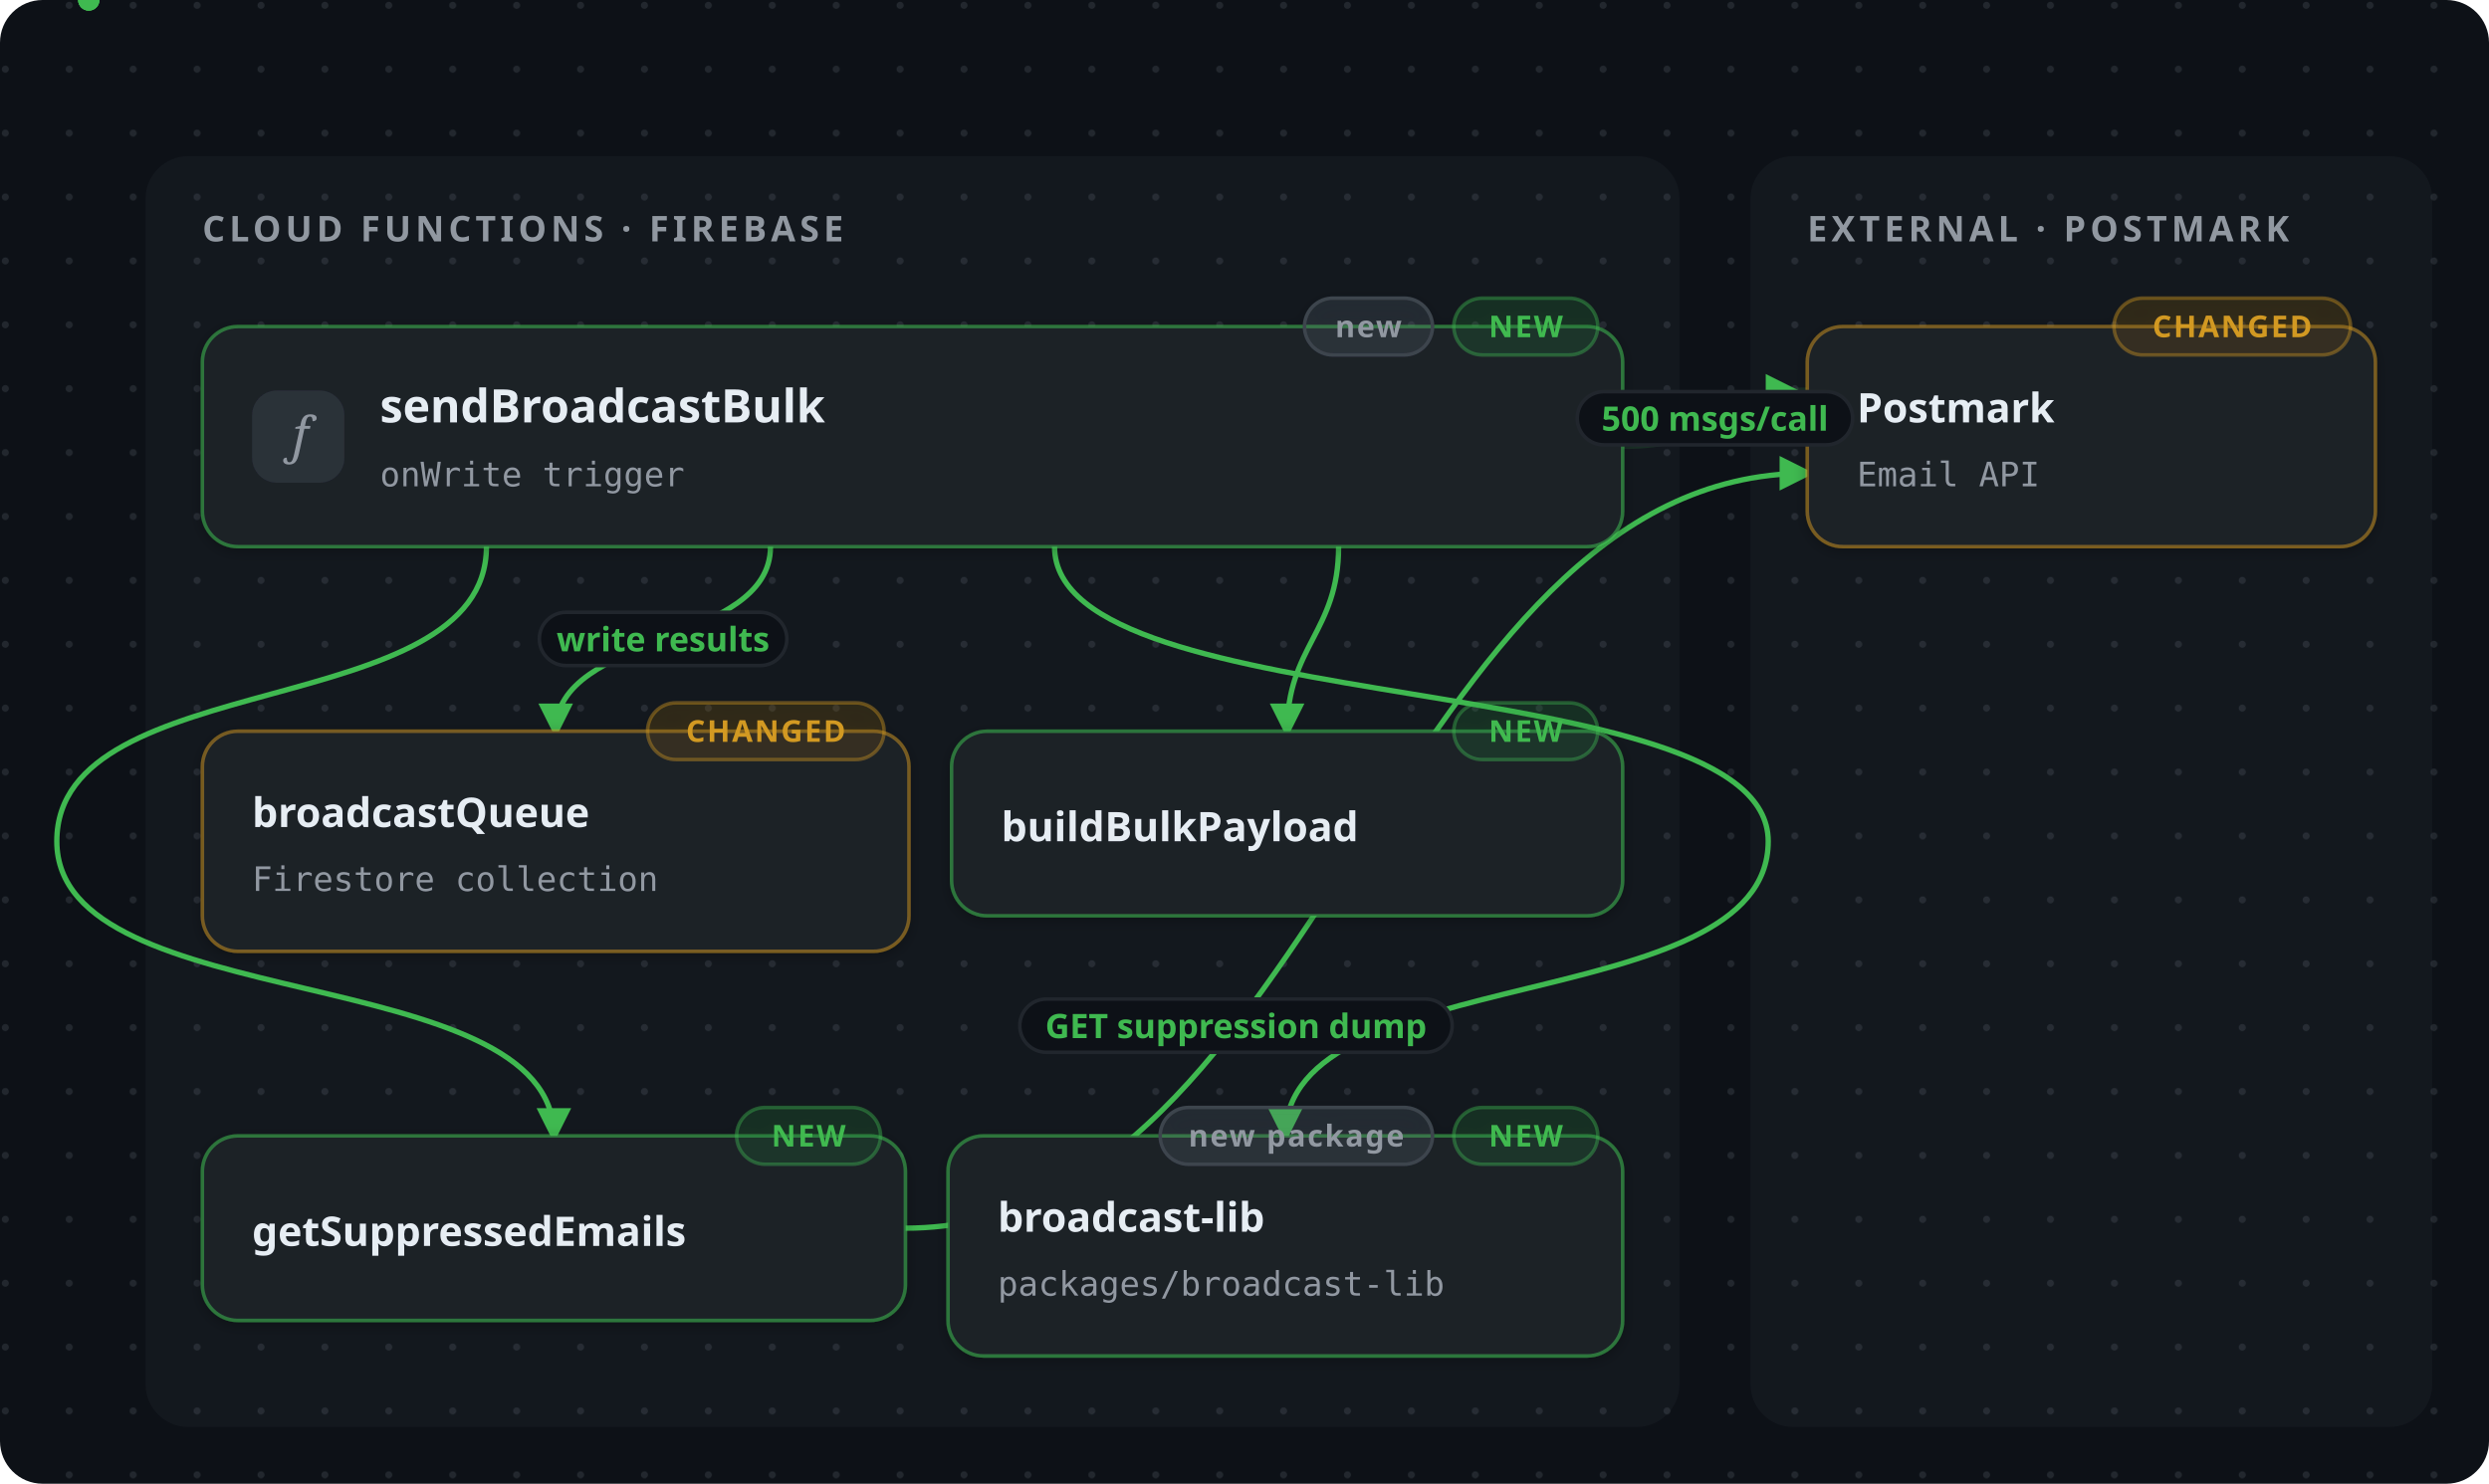
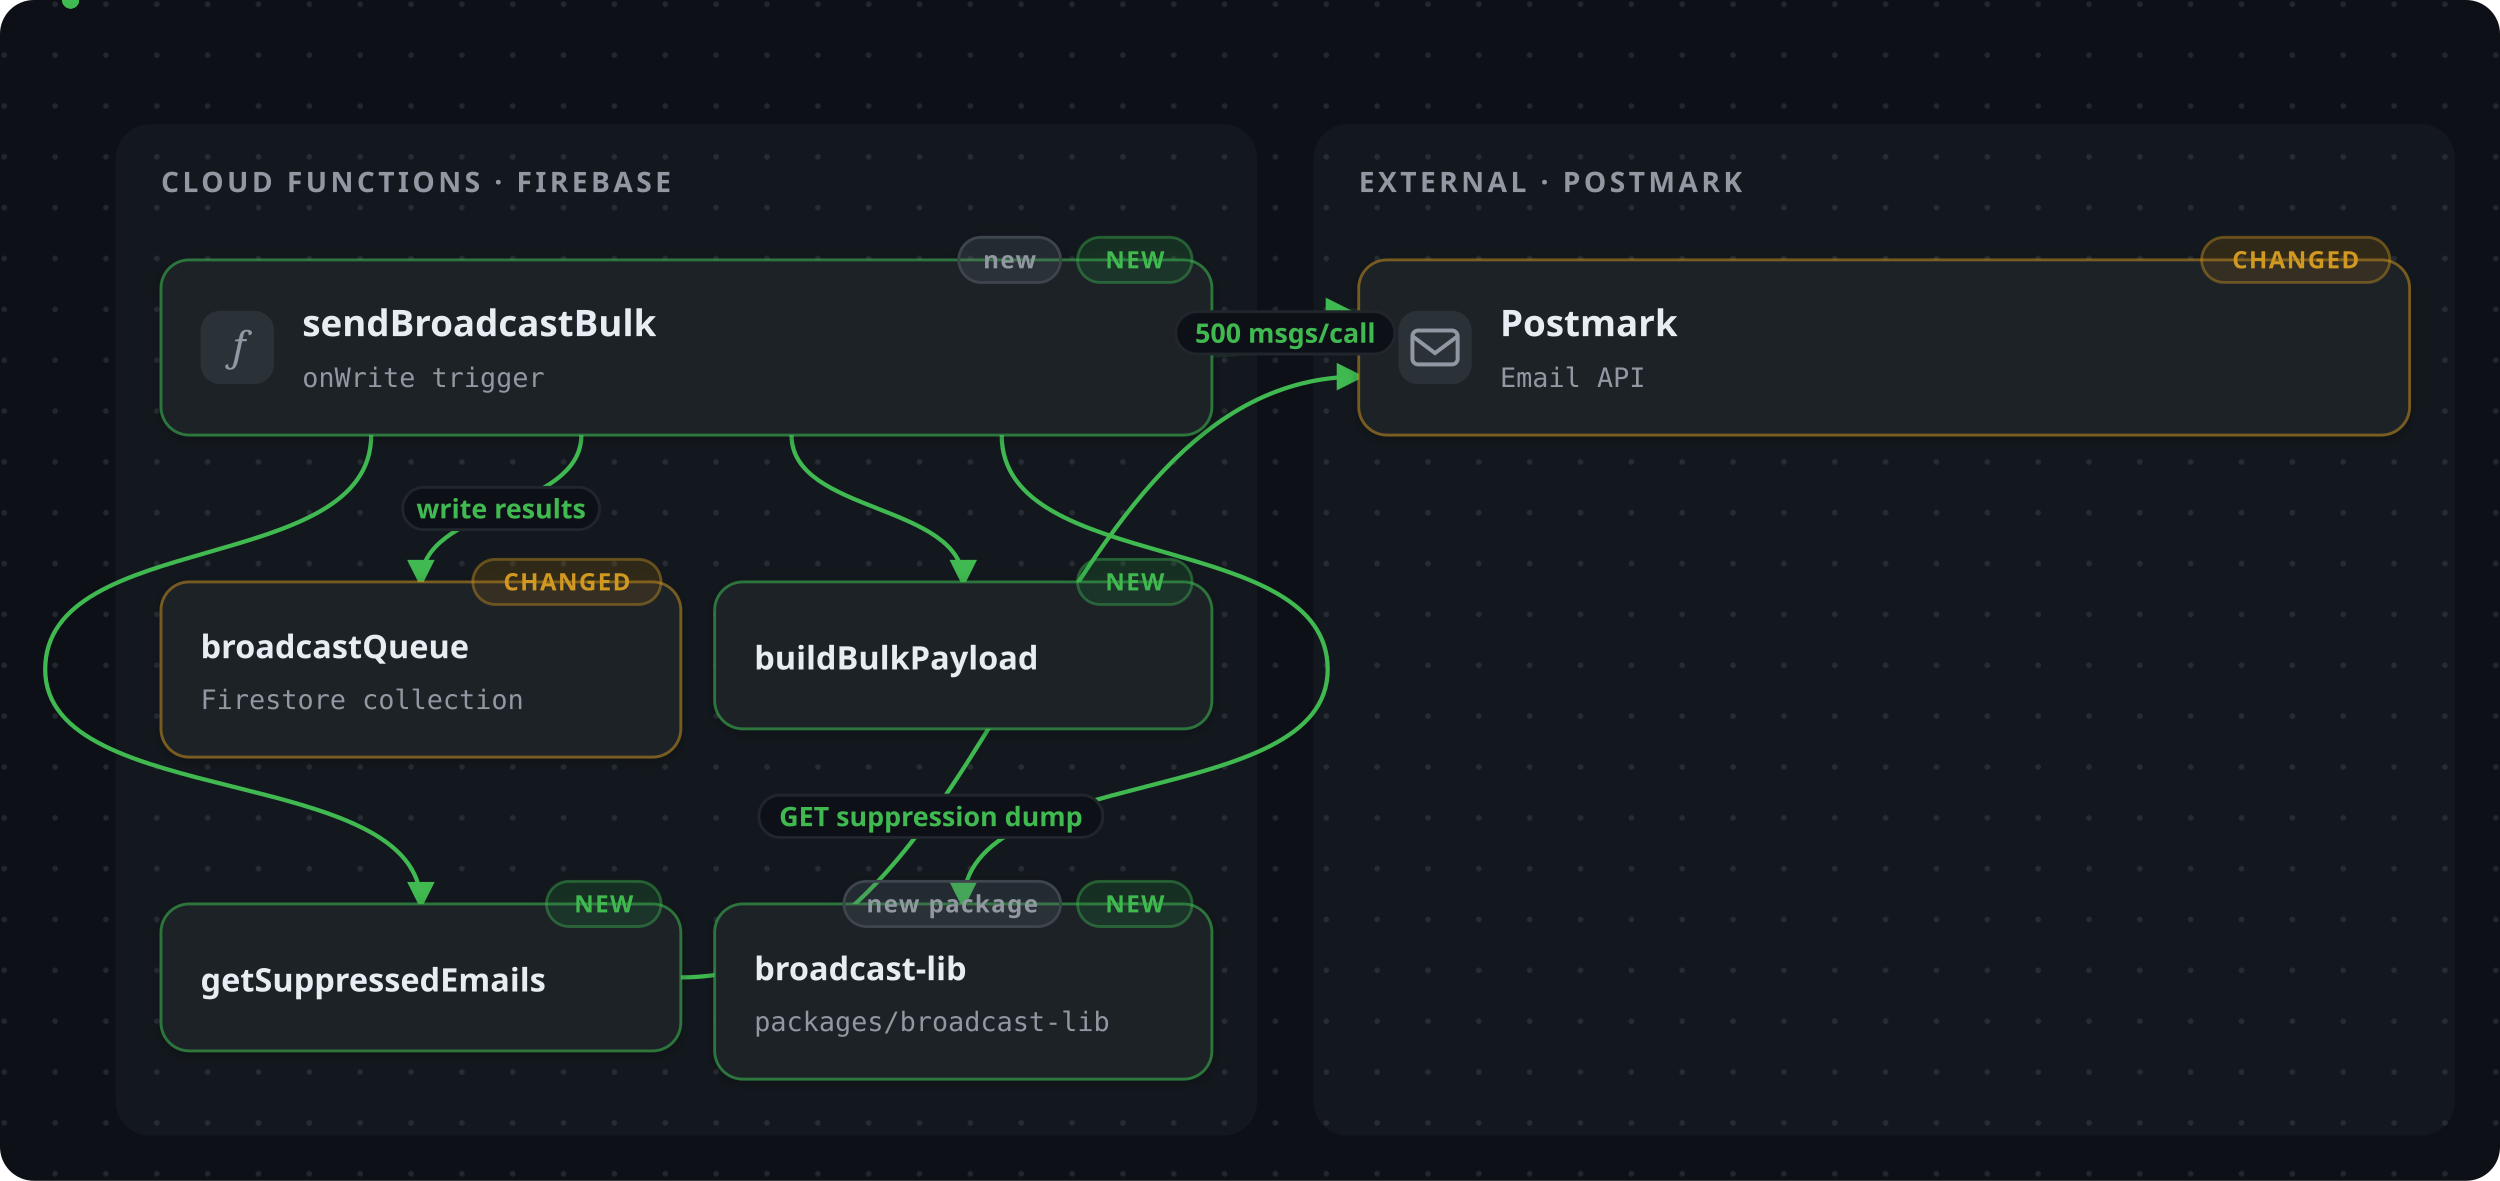
- <svg xmlns="http://www.w3.org/2000/svg" viewBox="0 0 701 418" width="701" height="418" role="img" aria-label="The new batch path">
+ <svg xmlns="http://www.w3.org/2000/svg" viewBox="0 0 885 418" width="885" height="418" role="img" aria-label="The new batch path">
  <style>text{font-family:-apple-system, BlinkMacSystemFont, "Segoe UI", "Noto Sans", Helvetica, Arial, sans-serif}.lanebox{fill:rgba(110,118,129,.07)}.lanelabel{font-size:10px;font-weight:700;letter-spacing:.12em;fill:#9198a1}.card{fill:#1c2128;stroke:#3d444d;stroke-width:1}.card-added{stroke:#3fb950;stroke-opacity:.55}.card-modified{stroke:#d29922;stroke-opacity:.5}.ghost{opacity:.55}.ghost .card{stroke:#f85149;stroke-dasharray:4 3;stroke-opacity:.6}.context{opacity:.82}.ntitle{font-weight:600;fill:#e6edf3}.strike{text-decoration:line-through}.nsub{font-size:9.5px;fill:#9198a1;font-family:ui-monospace, SFMono-Regular, "SF Mono", Menlo, Consolas, monospace}.chip{fill:rgba(110,118,129,.18)}.glyph{fill:#9198a1}.glyph-stroke{stroke:#9198a1;stroke-width:1.4;fill:none}.bdg text{font-size:8.5px;font-weight:700;letter-spacing:.06em}.bdg rect{stroke-width:1}.bdg-added rect{fill:rgba(46,160,67,.15);stroke:rgba(63,185,80,.4)}.bdg-added text{fill:#3fb950}.bdg-modified rect{fill:rgba(187,128,9,.15);stroke:rgba(210,153,34,.4)}.bdg-modified text{fill:#d29922}.bdg-removed rect{fill:rgba(248,81,73,.12);stroke:rgba(248,81,73,.4)}.bdg-removed text{fill:#f85149}.bdg-neutral rect{fill:rgba(110,118,129,.18);stroke:#3d444d}.bdg-neutral text{fill:#9198a1}.edge{fill:none;stroke-width:1.5}.edge-added{stroke:#3fb950}.edge-modified{stroke:#d29922}.edge-removed{stroke:#f85149;stroke-dasharray:5 4;opacity:.7}.edge-neutral{stroke:#6e7681}.hero{stroke-width:2.25}.faded{opacity:.45}.glow{fill:none;stroke-width:7;opacity:.14}.msg-self{font-size:11px;fill:#e6edf3}.lpill{fill:#0d1117;stroke:#21262d;stroke-width:1}.ltext{font-size:9.5px;font-weight:600;fill:#9198a1}.ltext-added{fill:#3fb950}.ltext-modified{fill:#d29922}.ltext-removed{fill:#f85149}.cardsh{filter:drop-shadow(0 1px 2px rgba(0,0,0,.28))}.pcard{fill:#1c2128;stroke:#3d444d;stroke-width:1}.ptitle{font-size:12px;font-weight:600;fill:#e6edf3;text-anchor:middle}.lifeline{stroke:#30363d;stroke-width:1;stroke-dasharray:3 4}.actbar{fill:rgba(46,160,67,.15);stroke:rgba(63,185,80,.4)}.msg{fill:none;stroke-width:1.4}.msg-return{stroke-dasharray:4 3;opacity:.8}.msg-label{font-size:11px;fill:#e6edf3;text-anchor:middle}.msg-strong{stroke-width:2}</style>
  <defs>
    <pattern id="dots" width="18" height="18" patternUnits="userSpaceOnUse">
      <circle cx="1.5" cy="1.5" r="1" fill="rgba(110,118,129,.22)" />
    </pattern>
    <marker id="mk-added" viewBox="0 0 10 10" refX="8" refY="5" markerWidth="6.5" markerHeight="6.5" orient="auto-start-reverse">
      <path d="M0,0 L10,5 L0,10 z" fill="#3fb950" />
    </marker>
    <marker id="mk-modified" viewBox="0 0 10 10" refX="8" refY="5" markerWidth="6.5" markerHeight="6.5" orient="auto-start-reverse">
      <path d="M0,0 L10,5 L0,10 z" fill="#d29922" />
    </marker>
    <marker id="mk-removed" viewBox="0 0 10 10" refX="8" refY="5" markerWidth="6.5" markerHeight="6.5" orient="auto-start-reverse">
      <path d="M0,0 L10,5 L0,10 z" fill="#f85149" />
    </marker>
    <marker id="mk-neutral" viewBox="0 0 10 10" refX="8" refY="5" markerWidth="6.5" markerHeight="6.5" orient="auto-start-reverse">
      <path d="M0,0 L10,5 L0,10 z" fill="#6e7681" />
    </marker>
  </defs>
-   <rect x="0" y="0" width="701" height="418" rx="12" fill="#0d1117" />
-   <rect x="0" y="0" width="701" height="418" rx="12" fill="url(#dots)" />
+   <rect x="0" y="0" width="885" height="418" rx="12" fill="#0d1117" />
+   <rect x="0" y="0" width="885" height="418" rx="12" fill="url(#dots)" />
  <g transform="translate(25,0)">
    <g>
-       <rect class="lanebox" x="16" y="44" width="432" height="358" rx="12" />
+       <rect class="lanebox" x="16" y="44" width="404" height="358" rx="12" />
      <text class="lanelabel" x="32" y="68">CLOUD FUNCTIONS · FIREBASE</text>
-       <rect class="lanebox" x="468" y="44" width="192" height="358" rx="12" />
-       <text class="lanelabel" x="484" y="68">EXTERNAL · POSTMARK</text>
+       <rect class="lanebox" x="440" y="44" width="404" height="358" rx="12" />
+       <text class="lanelabel" x="456" y="68">EXTERNAL · POSTMARK</text>
    </g>
    <g>
-       <path class="edge edge-added" d="M352,154 C352,178 337.5,182 337.5,206" marker-end="url(#mk-added)" />
-       <path class="edge edge-added" d="M112,154 C112,203.8 -9,187.2 -9,237 C-9,286.8 131,270.2 131,320" marker-end="url(#mk-added)" />
-       <path class="edge edge-added" d="M272,154 C272,203.8 473,187.2 473,237 C473,286.8 337,270.2 337,320" marker-end="url(#mk-added)" />
-       <path class="edge edge-added" d="M230,346 C345.95,346 368.05,133.33 484,133.33" marker-end="url(#mk-added)" />
+       <path class="edge edge-added" d="M255.2,154 C255.2,182 316,178 316,206" marker-end="url(#mk-added)" />
+       <path class="edge edge-added" d="M106.4,154 C106.4,203.8 -9,187.2 -9,237 C-9,286.8 124,270.2 124,320" marker-end="url(#mk-added)" />
+       <path class="edge edge-added" d="M329.6,154 C329.6,203.8 445,187.2 445,237 C445,286.8 316,270.2 316,320" marker-end="url(#mk-added)" />
+       <path class="edge edge-added" d="M216,346 C328.23,346 343.77,133.33 456,133.33" marker-end="url(#mk-added)" />
      <circle r="2.6" fill="#3fb950">
-         <animateMotion dur="1.6s" repeatCount="indefinite" path="M230,346 C345.95,346 368.05,133.33 484,133.33" />
+         <animateMotion dur="1.6s" repeatCount="indefinite" path="M216,346 C328.23,346 343.77,133.33 456,133.33" />
      </circle>
-       <path class="glow" stroke="#3fb950" d="M432,123 C456,123 460,112.67 484,112.67" />
-       <path class="edge edge-added hero" d="M432,123 C456,123 460,112.67 484,112.67" marker-end="url(#mk-added)" />
+       <path class="glow" stroke="#3fb950" d="M404,123 C428,123 432,112.67 456,112.67" />
+       <path class="edge edge-added hero" d="M404,123 C428,123 432,112.67 456,112.67" marker-end="url(#mk-added)" />
      <circle r="3" fill="#3fb950">
-         <animateMotion dur="2.1s" repeatCount="indefinite" path="M432,123 C456,123 460,112.67 484,112.67" />
+         <animateMotion dur="2.1s" repeatCount="indefinite" path="M404,123 C428,123 432,112.67 456,112.67" />
      </circle>
      <circle r="3" fill="#3fb950">
-         <animateMotion dur="2.1s" begin="0.7s" repeatCount="indefinite" path="M432,123 C456,123 460,112.67 484,112.67" />
+         <animateMotion dur="2.1s" begin="0.7s" repeatCount="indefinite" path="M404,123 C428,123 432,112.67 456,112.67" />
      </circle>
      <circle r="3" fill="#3fb950">
-         <animateMotion dur="2.1s" begin="1.4s" repeatCount="indefinite" path="M432,123 C456,123 460,112.67 484,112.67" />
+         <animateMotion dur="2.1s" begin="1.4s" repeatCount="indefinite" path="M404,123 C428,123 432,112.67 456,112.67" />
      </circle>
-       <path class="edge edge-added" d="M192,154 C192,181.92 131.5,178.08 131.5,206" marker-end="url(#mk-added)" />
+       <path class="edge edge-added" d="M180.8,154 C180.8,180.95 124,179.05 124,206" marker-end="url(#mk-added)" />
    </g>
    <g>
      <g class="cardsh">
-         <rect class="card card-added" x="32" y="92" width="400" height="62" rx="10" />
+         <rect class="card card-added" x="32" y="92" width="372" height="62" rx="10" />
        <rect class="chip" x="46" y="110" width="26" height="26" rx="7" />
        <g>
          <text class="glyph" x="59" y="127.5" text-anchor="middle" style="font-size:14px;font-style:italic;font-family:Georgia,serif">ƒ</text>
        </g>
        <text class="ntitle" x="82" y="119" font-size="13">sendBroadcastBulk</text>
        <text class="nsub" x="82" y="137">onWrite trigger</text>
        <g class="bdg bdg-neutral">
-           <rect x="342.4" y="84" width="36.05" height="16" rx="8" />
-           <text x="360.42" y="95" text-anchor="middle">new</text>
+           <rect x="314.4" y="84" width="36.05" height="16" rx="8" />
+           <text x="332.42" y="95" text-anchor="middle">new</text>
        </g>
        <g class="bdg bdg-added">
-           <rect x="384.45" y="84" width="40.55" height="16" rx="8" />
-           <text x="404.73" y="95" text-anchor="middle">NEW</text>
+           <rect x="356.45" y="84" width="40.55" height="16" rx="8" />
+           <text x="376.73" y="95" text-anchor="middle">NEW</text>
        </g>
      </g>
      <g class="cardsh">
-         <rect class="card card-modified" x="32" y="206" width="199" height="62" rx="10" />
+         <rect class="card card-modified" x="32" y="206" width="184" height="62" rx="10" />
        <text class="ntitle" x="46" y="233" font-size="11.5">broadcastQueue</text>
        <text class="nsub" x="46" y="251">Firestore collection</text>
        <g class="bdg bdg-modified">
-           <rect x="157.38" y="198" width="66.62" height="16" rx="8" />
-           <text x="190.69" y="209" text-anchor="middle">CHANGED</text>
+           <rect x="142.38" y="198" width="66.62" height="16" rx="8" />
+           <text x="175.69" y="209" text-anchor="middle">CHANGED</text>
        </g>
      </g>
      <g class="cardsh">
-         <rect class="card card-added" x="243" y="206" width="189" height="52" rx="10" />
-         <text class="ntitle" x="257" y="237" font-size="11.5">buildBulkPayload</text>
+         <rect class="card card-added" x="228" y="206" width="176" height="52" rx="10" />
+         <text class="ntitle" x="242" y="237" font-size="11.5">buildBulkPayload</text>
        <g class="bdg bdg-added">
-           <rect x="384.45" y="198" width="40.55" height="16" rx="8" />
-           <text x="404.73" y="209" text-anchor="middle">NEW</text>
+           <rect x="356.45" y="198" width="40.55" height="16" rx="8" />
+           <text x="376.73" y="209" text-anchor="middle">NEW</text>
        </g>
      </g>
      <g class="cardsh">
-         <rect class="card card-added" x="32" y="320" width="198" height="52" rx="10" />
+         <rect class="card card-added" x="32" y="320" width="184" height="52" rx="10" />
        <text class="ntitle" x="46" y="351" font-size="11.5">getSuppressedEmails</text>
        <g class="bdg bdg-added">
-           <rect x="182.45" y="312" width="40.55" height="16" rx="8" />
-           <text x="202.73" y="323" text-anchor="middle">NEW</text>
+           <rect x="168.45" y="312" width="40.55" height="16" rx="8" />
+           <text x="188.73" y="323" text-anchor="middle">NEW</text>
        </g>
      </g>
      <g class="cardsh">
-         <rect class="card card-added" x="242" y="320" width="190" height="62" rx="10" />
-         <text class="ntitle" x="256" y="347" font-size="11.5">broadcast-lib</text>
-         <text class="nsub" x="256" y="365">packages/broadcast-lib</text>
+         <rect class="card card-added" x="228" y="320" width="176" height="62" rx="10" />
+         <text class="ntitle" x="242" y="347" font-size="11.5">broadcast-lib</text>
+         <text class="nsub" x="242" y="365">packages/broadcast-lib</text>
        <g class="bdg bdg-neutral">
-           <rect x="301.75" y="312" width="76.7" height="16" rx="8" />
-           <text x="340.1" y="323" text-anchor="middle">new package</text>
+           <rect x="273.75" y="312" width="76.7" height="16" rx="8" />
+           <text x="312.1" y="323" text-anchor="middle">new package</text>
        </g>
        <g class="bdg bdg-added">
-           <rect x="384.45" y="312" width="40.55" height="16" rx="8" />
-           <text x="404.73" y="323" text-anchor="middle">NEW</text>
+           <rect x="356.45" y="312" width="40.55" height="16" rx="8" />
+           <text x="376.73" y="323" text-anchor="middle">NEW</text>
        </g>
      </g>
      <g class="cardsh">
-         <rect class="card card-modified" x="484" y="92" width="160" height="62" rx="10" />
-         <text class="ntitle" x="498" y="119" font-size="11.5">Postmark</text>
-         <text class="nsub" x="498" y="137">Email API</text>
+         <rect class="card card-modified" x="456" y="92" width="372" height="62" rx="10" />
+         <rect class="chip" x="470" y="110" width="26" height="26" rx="7" />
+         <g>
+           <rect class="glyph-stroke" x="475" y="117" width="16" height="12" rx="2" />
+           <path class="glyph-stroke" d="M475,119 l8,6 8,-6" />
+         </g>
+         <text class="ntitle" x="506" y="119" font-size="13">Postmark</text>
+         <text class="nsub" x="506" y="137">Email API</text>
        <g class="bdg bdg-modified">
-           <rect x="570.38" y="84" width="66.62" height="16" rx="8" />
-           <text x="603.69" y="95" text-anchor="middle">CHANGED</text>
+           <rect x="754.38" y="84" width="66.62" height="16" rx="8" />
+           <text x="787.69" y="95" text-anchor="middle">CHANGED</text>
        </g>
      </g>
    </g>
    <g>
      <g>
-         <rect class="lpill" x="262.21" y="281.46" width="121.78" height="15" rx="7.5" />
-         <text class="ltext ltext-added" x="323.1" y="292.46" text-anchor="middle">GET suppression dump</text>
+         <rect class="lpill" x="243.65" y="281.46" width="121.78" height="15" rx="7.5" />
+         <text class="ltext ltext-added" x="304.54" y="292.46" text-anchor="middle">GET suppression dump</text>
      </g>
      <g>
-         <rect class="lpill" x="419.22" y="110.33" width="77.56" height="15" rx="7.5" />
-         <text class="ltext ltext-added" x="458" y="121.33" text-anchor="middle">500 msgs/call</text>
+         <rect class="lpill" x="391.22" y="110.33" width="77.56" height="15" rx="7.5" />
+         <text class="ltext ltext-added" x="430" y="121.33" text-anchor="middle">500 msgs/call</text>
      </g>
      <g>
-         <rect class="lpill" x="126.9" y="172.5" width="69.71" height="15" rx="7.5" />
-         <text class="ltext ltext-added" x="161.75" y="183.5" text-anchor="middle">write results</text>
+         <rect class="lpill" x="117.55" y="172.5" width="69.71" height="15" rx="7.5" />
+         <text class="ltext ltext-added" x="152.4" y="183.5" text-anchor="middle">write results</text>
      </g>
    </g>
  </g>
</svg>
